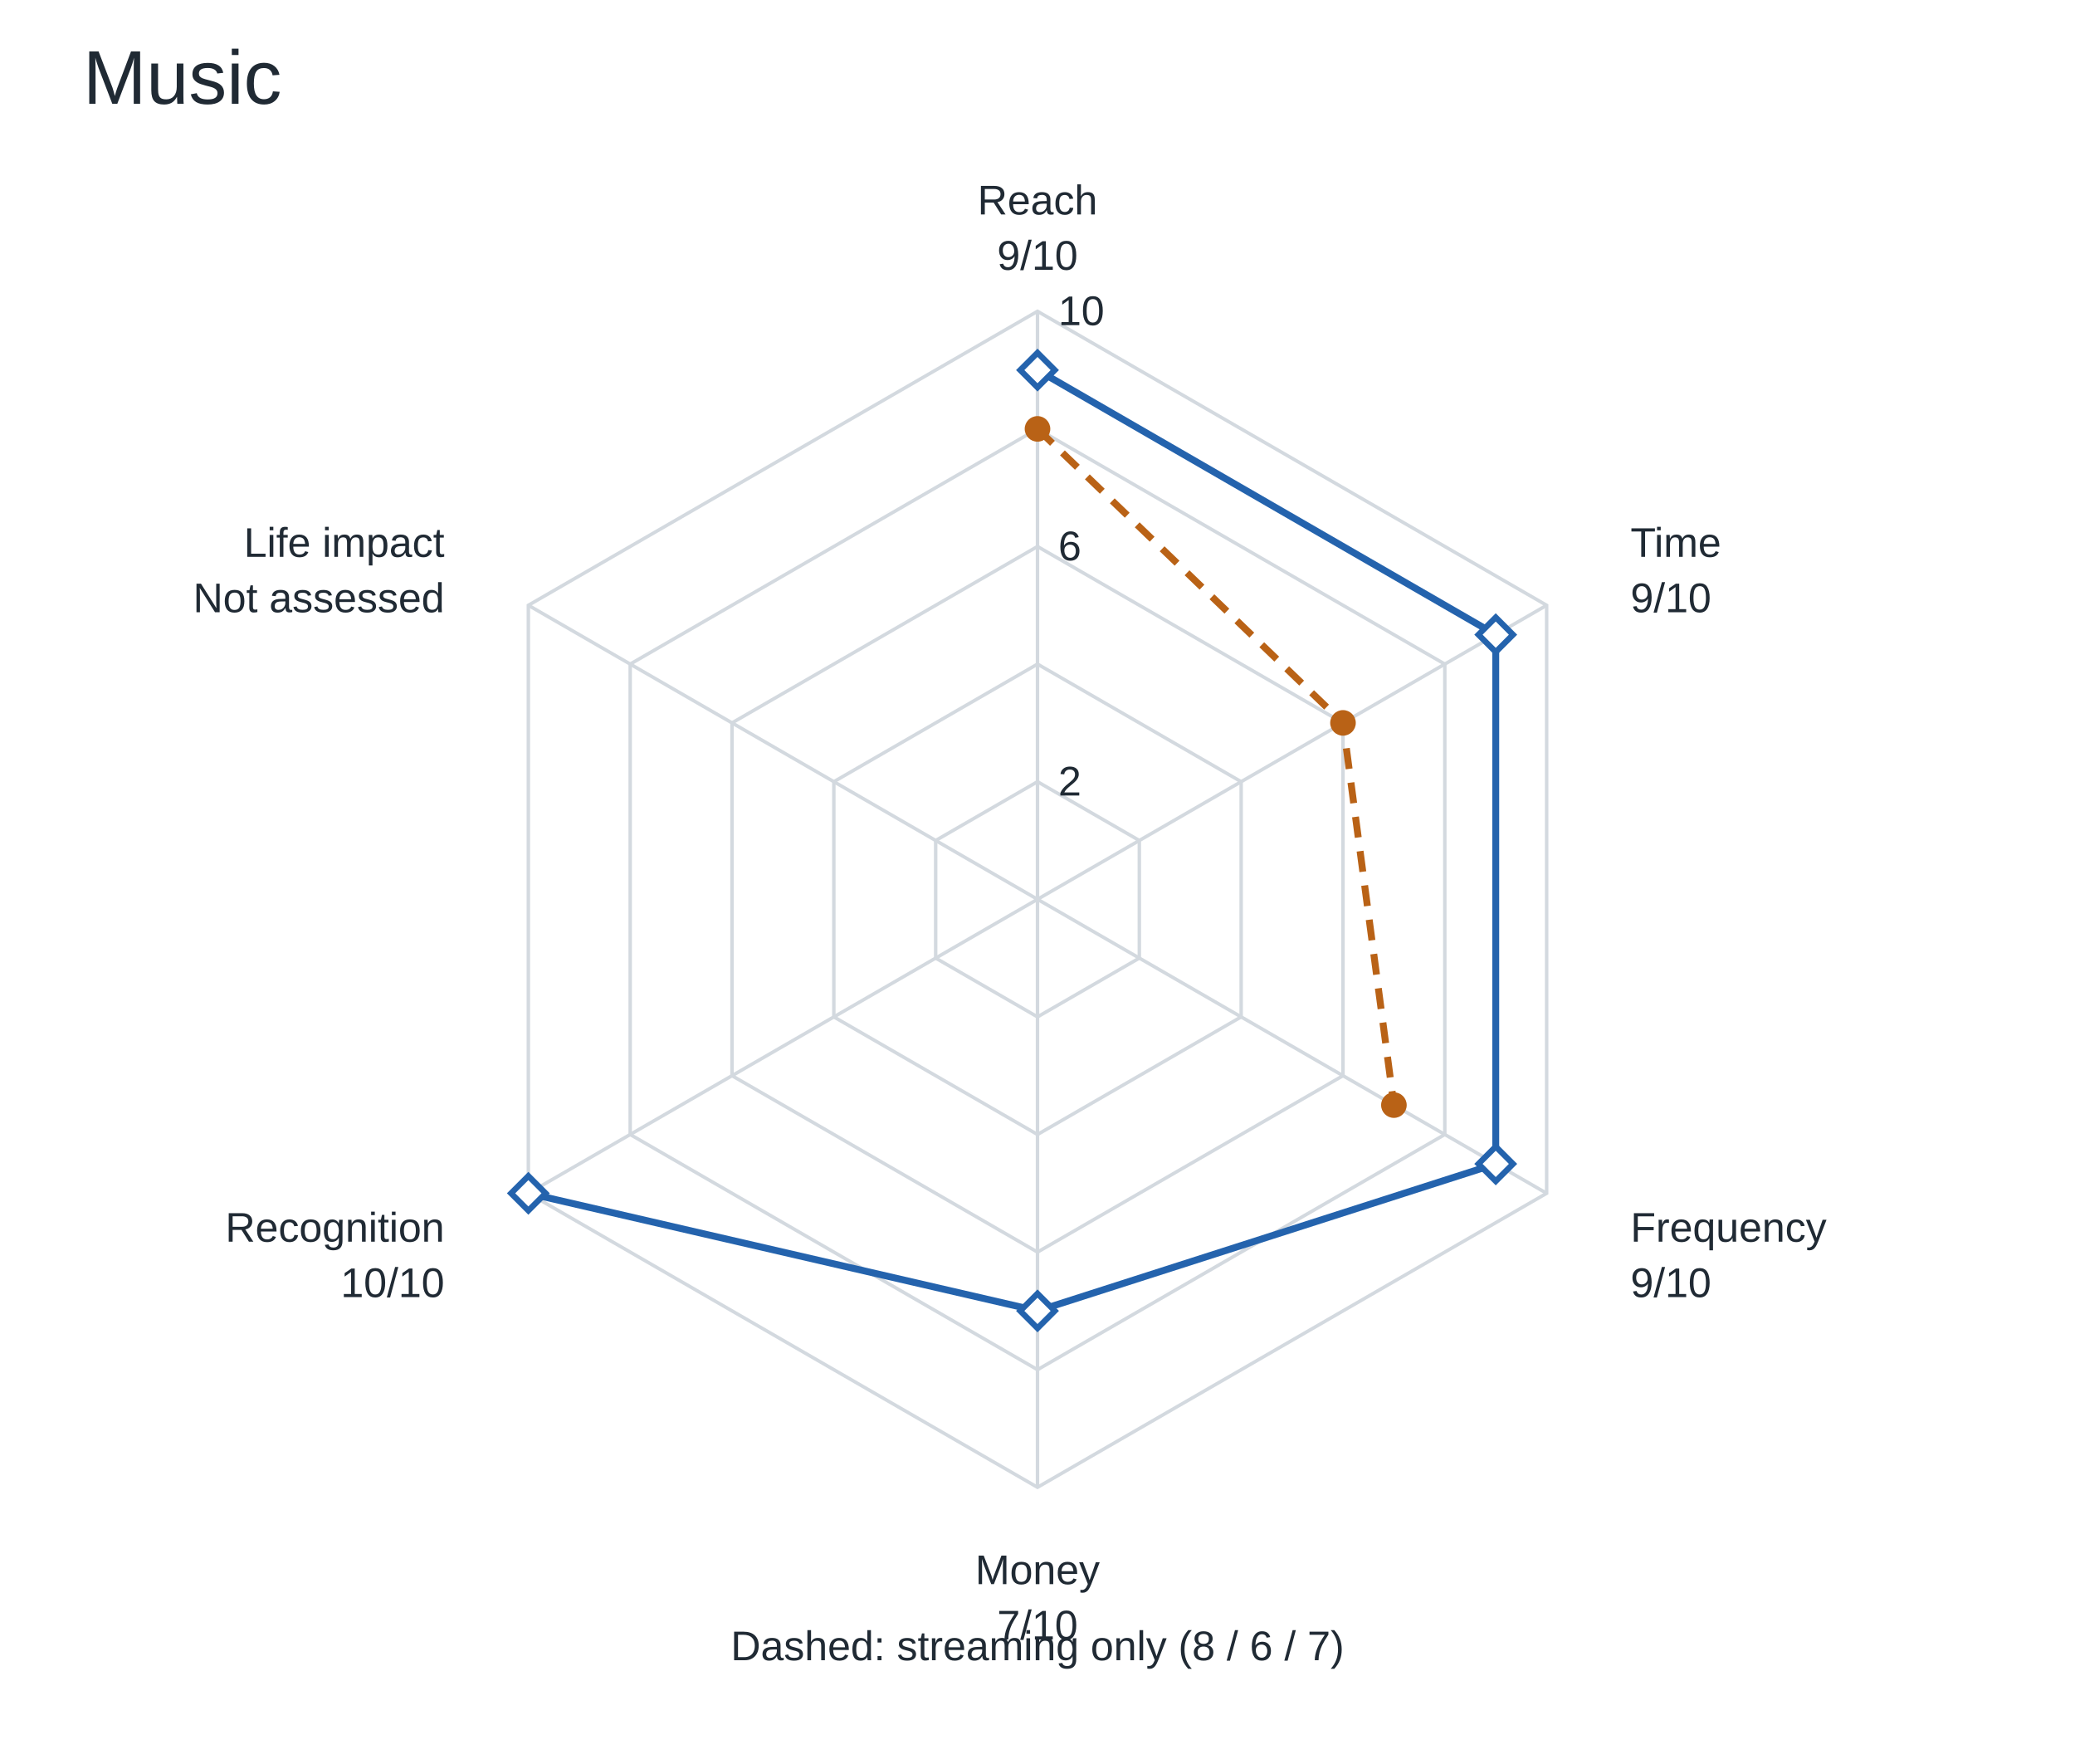
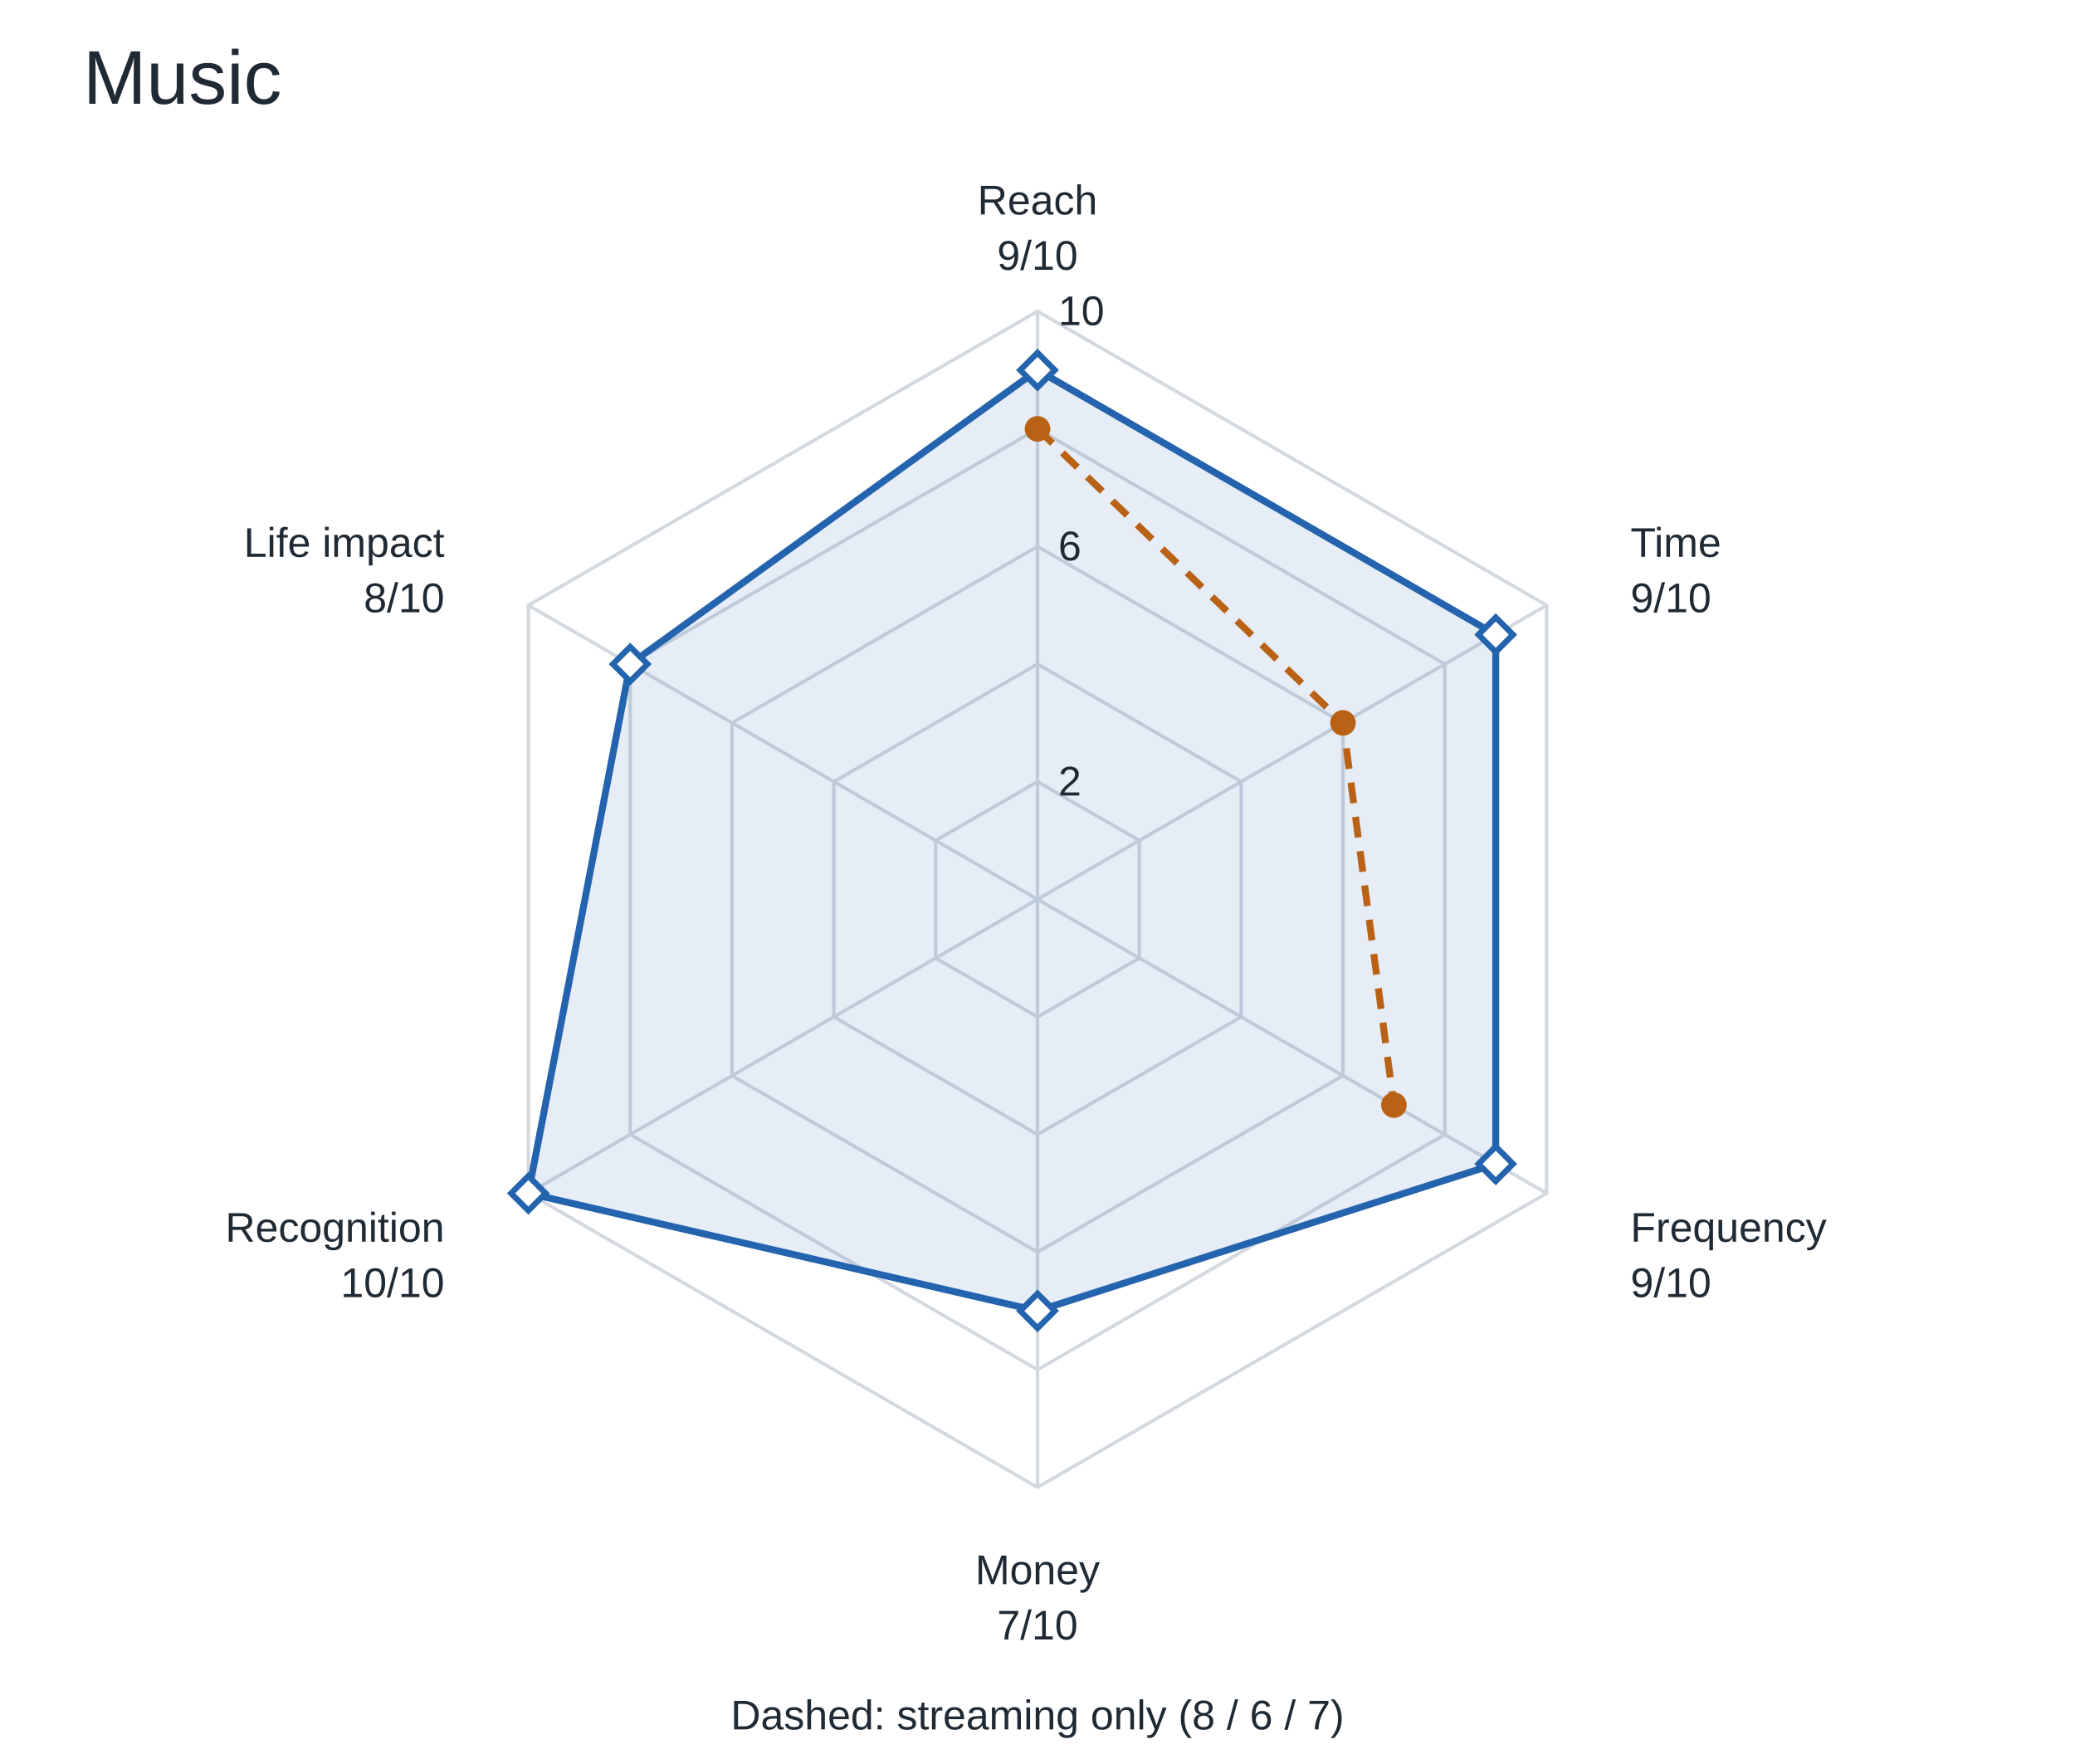
<svg xmlns="http://www.w3.org/2000/svg" width="600" height="510" viewBox="0 0 600 510" role="img" aria-labelledby="title desc">
  <style>text{font-family:Arial,Helvetica,sans-serif;fill:#202a34}</style>
  <rect width="100%" height="100%" fill="white" />
  <text x="24.00" y="30.00" text-anchor="start" font-size="22" font-weight="500">Music</text>
  <path d="M300.000,226.000 L329.445,243.000 L329.445,277.000 L300.000,294.000 L270.555,277.000 L270.555,243.000Z" fill="none" stroke="#d3d9df" />
  <path d="M300.000,192.000 L358.890,226.000 L358.890,294.000 L300.000,328.000 L241.110,294.000 L241.110,226.000Z" fill="none" stroke="#d3d9df" />
  <path d="M300.000,158.000 L388.335,209.000 L388.335,311.000 L300.000,362.000 L211.665,311.000 L211.665,209.000Z" fill="none" stroke="#d3d9df" />
  <path d="M300.000,124.000 L417.779,192.000 L417.779,328.000 L300.000,396.000 L182.221,328.000 L182.221,192.000Z" fill="none" stroke="#d3d9df" />
  <path d="M300.000,90.000 L447.224,175.000 L447.224,345.000 L300.000,430.000 L152.776,345.000 L152.776,175.000Z" fill="none" stroke="#d3d9df" />
  <line x1="300.00" y1="260.00" x2="300.00" y2="90.00" stroke="#d3d9df" stroke-width="1" stroke-dasharray="" />
  <line x1="300.00" y1="260.00" x2="447.22" y2="175.00" stroke="#d3d9df" stroke-width="1" stroke-dasharray="" />
  <line x1="300.00" y1="260.00" x2="447.22" y2="345.00" stroke="#d3d9df" stroke-width="1" stroke-dasharray="" />
  <line x1="300.00" y1="260.00" x2="300.00" y2="430.00" stroke="#d3d9df" stroke-width="1" stroke-dasharray="" />
  <line x1="300.00" y1="260.00" x2="152.78" y2="345.00" stroke="#d3d9df" stroke-width="1" stroke-dasharray="" />
  <line x1="300.00" y1="260.00" x2="152.78" y2="175.00" stroke="#d3d9df" stroke-width="1" stroke-dasharray="" />
-   <path d="M300.000,107.000 L432.502,183.500 L432.502,336.500 L300.000,379.000 L152.776,345.000" fill="none" stroke="#2463ad" stroke-width="2" />
+   <path d="M300.000,107.000 L432.502,183.500 L432.502,336.500 L300.000,379.000 L152.776,345.000 L182.221,192.000Z" fill="#2463ad" fill-opacity="0.11" stroke="#2463ad" stroke-width="2" />
  <path id="music-streaming-reference" d="M300.000,124.000 L388.335,209.000 L403.057,319.500" fill="none" stroke="#b96216" stroke-width="2" stroke-dasharray="6 4" />
  <circle cx="300.0" cy="124.0" r="3.7" fill="#b96216" />
  <circle cx="388.335" cy="209.0" r="3.7" fill="#b96216" />
  <circle cx="403.057" cy="319.5" r="3.7" fill="#b96216" />
-   <text x="300.00" y="480.00" text-anchor="middle" font-size="12" font-weight="400">Dashed: streaming only (8 / 6 / 7)</text>
+   <text x="300.00" y="500.00" text-anchor="middle" font-size="12" font-weight="400">Dashed: streaming only (8 / 6 / 7)</text>
  <text x="306.00" y="230.00" text-anchor="start" font-size="12" font-weight="400">2</text>
  <text x="306.00" y="162.00" text-anchor="start" font-size="12" font-weight="400">6</text>
  <text x="306.00" y="94.00" text-anchor="start" font-size="12" font-weight="400">10</text>
  <text x="300.00" y="62.00" text-anchor="middle" font-size="12" font-weight="400">Reach</text>
  <text x="300.00" y="78.00" text-anchor="middle" font-size="12" font-weight="400">9/10</text>
  <path d="M300.0,102.0L305.0,107.0L300.0,112.0L295.0,107.0Z" fill="white" stroke="#2463ad" stroke-width="1.7" />
  <text x="471.47" y="161.00" text-anchor="start" font-size="12" font-weight="400">Time</text>
  <text x="471.47" y="177.00" text-anchor="start" font-size="12" font-weight="400">9/10</text>
  <path d="M432.502,178.5L437.502,183.5L432.502,188.5L427.502,183.5Z" fill="white" stroke="#2463ad" stroke-width="1.7" />
  <text x="471.47" y="359.00" text-anchor="start" font-size="12" font-weight="400">Frequency</text>
  <text x="471.47" y="375.00" text-anchor="start" font-size="12" font-weight="400">9/10</text>
  <path d="M432.502,331.5L437.502,336.5L432.502,341.5L427.502,336.5Z" fill="white" stroke="#2463ad" stroke-width="1.7" />
  <text x="300.00" y="458.00" text-anchor="middle" font-size="12" font-weight="400">Money</text>
  <text x="300.00" y="474.00" text-anchor="middle" font-size="12" font-weight="400">7/10</text>
  <path d="M300.0,374.0L305.0,379.0L300.0,384.0L295.0,379.0Z" fill="white" stroke="#2463ad" stroke-width="1.7" />
  <text x="128.53" y="359.00" text-anchor="end" font-size="12" font-weight="400">Recognition</text>
  <text x="128.53" y="375.00" text-anchor="end" font-size="12" font-weight="400">10/10</text>
  <path d="M152.776,340L157.776,345L152.776,350L147.776,345Z" fill="white" stroke="#2463ad" stroke-width="1.7" />
  <text x="128.53" y="161.00" text-anchor="end" font-size="12" font-weight="400">Life impact</text>
-   <text x="128.53" y="177.00" text-anchor="end" font-size="12" font-weight="400">Not assessed</text>
+   <text x="128.53" y="177.00" text-anchor="end" font-size="12" font-weight="400">8/10</text>
+   <path d="M182.221,187.0L187.221,192.0L182.221,197.0L177.221,192.0Z" fill="white" stroke="#2463ad" stroke-width="1.7" />
</svg>
